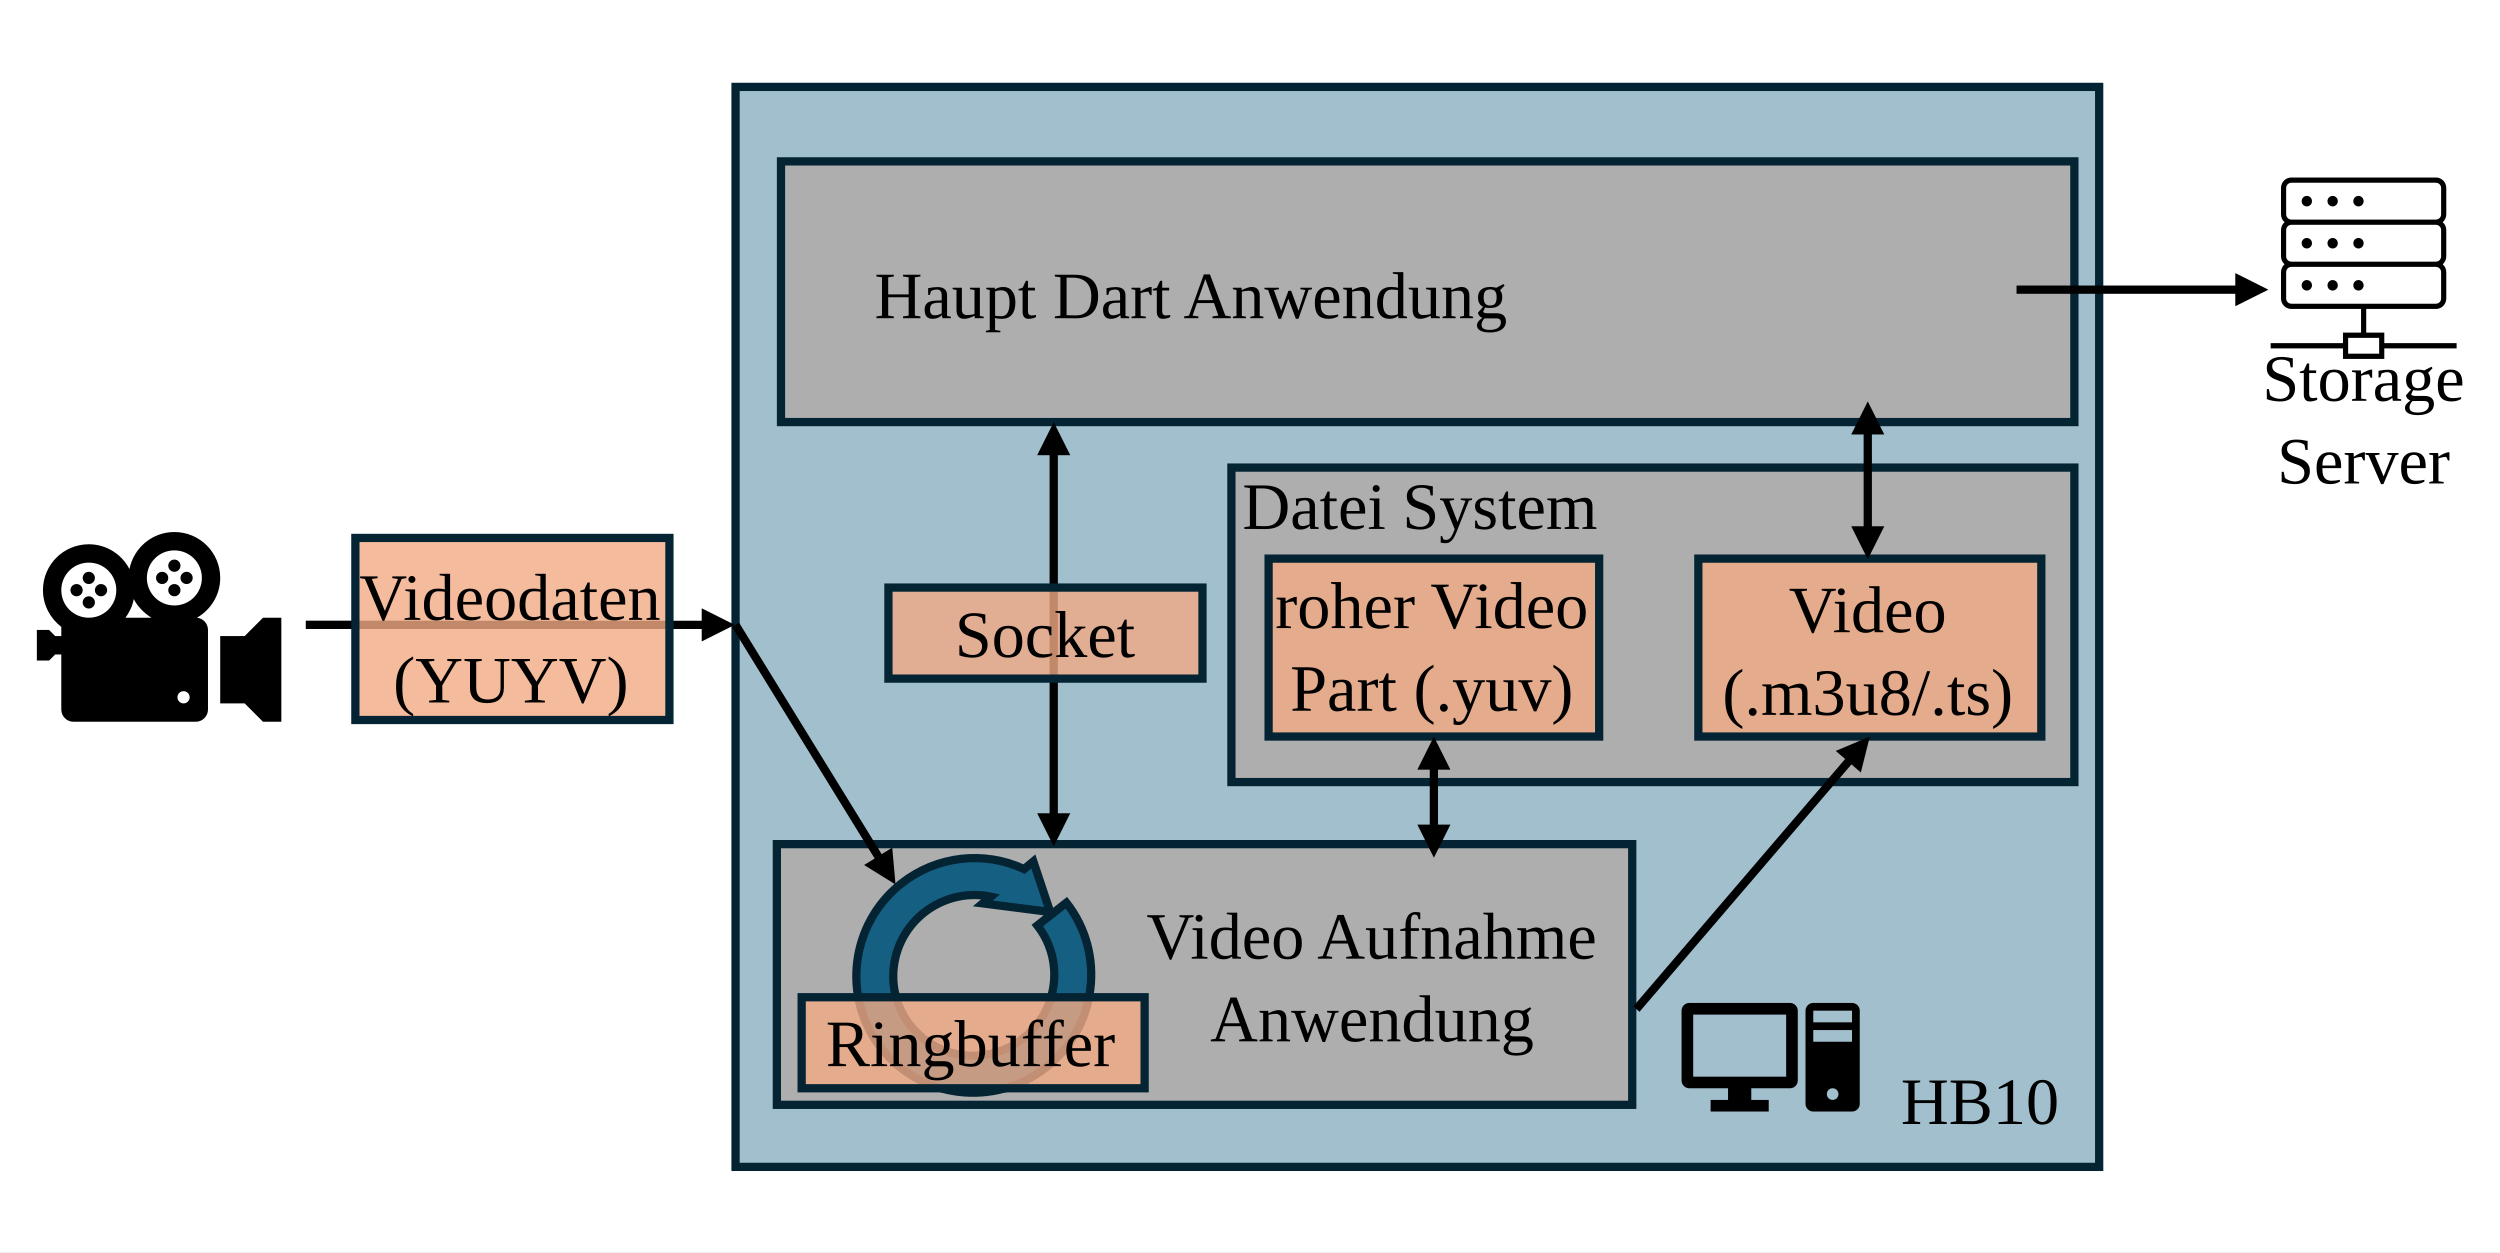
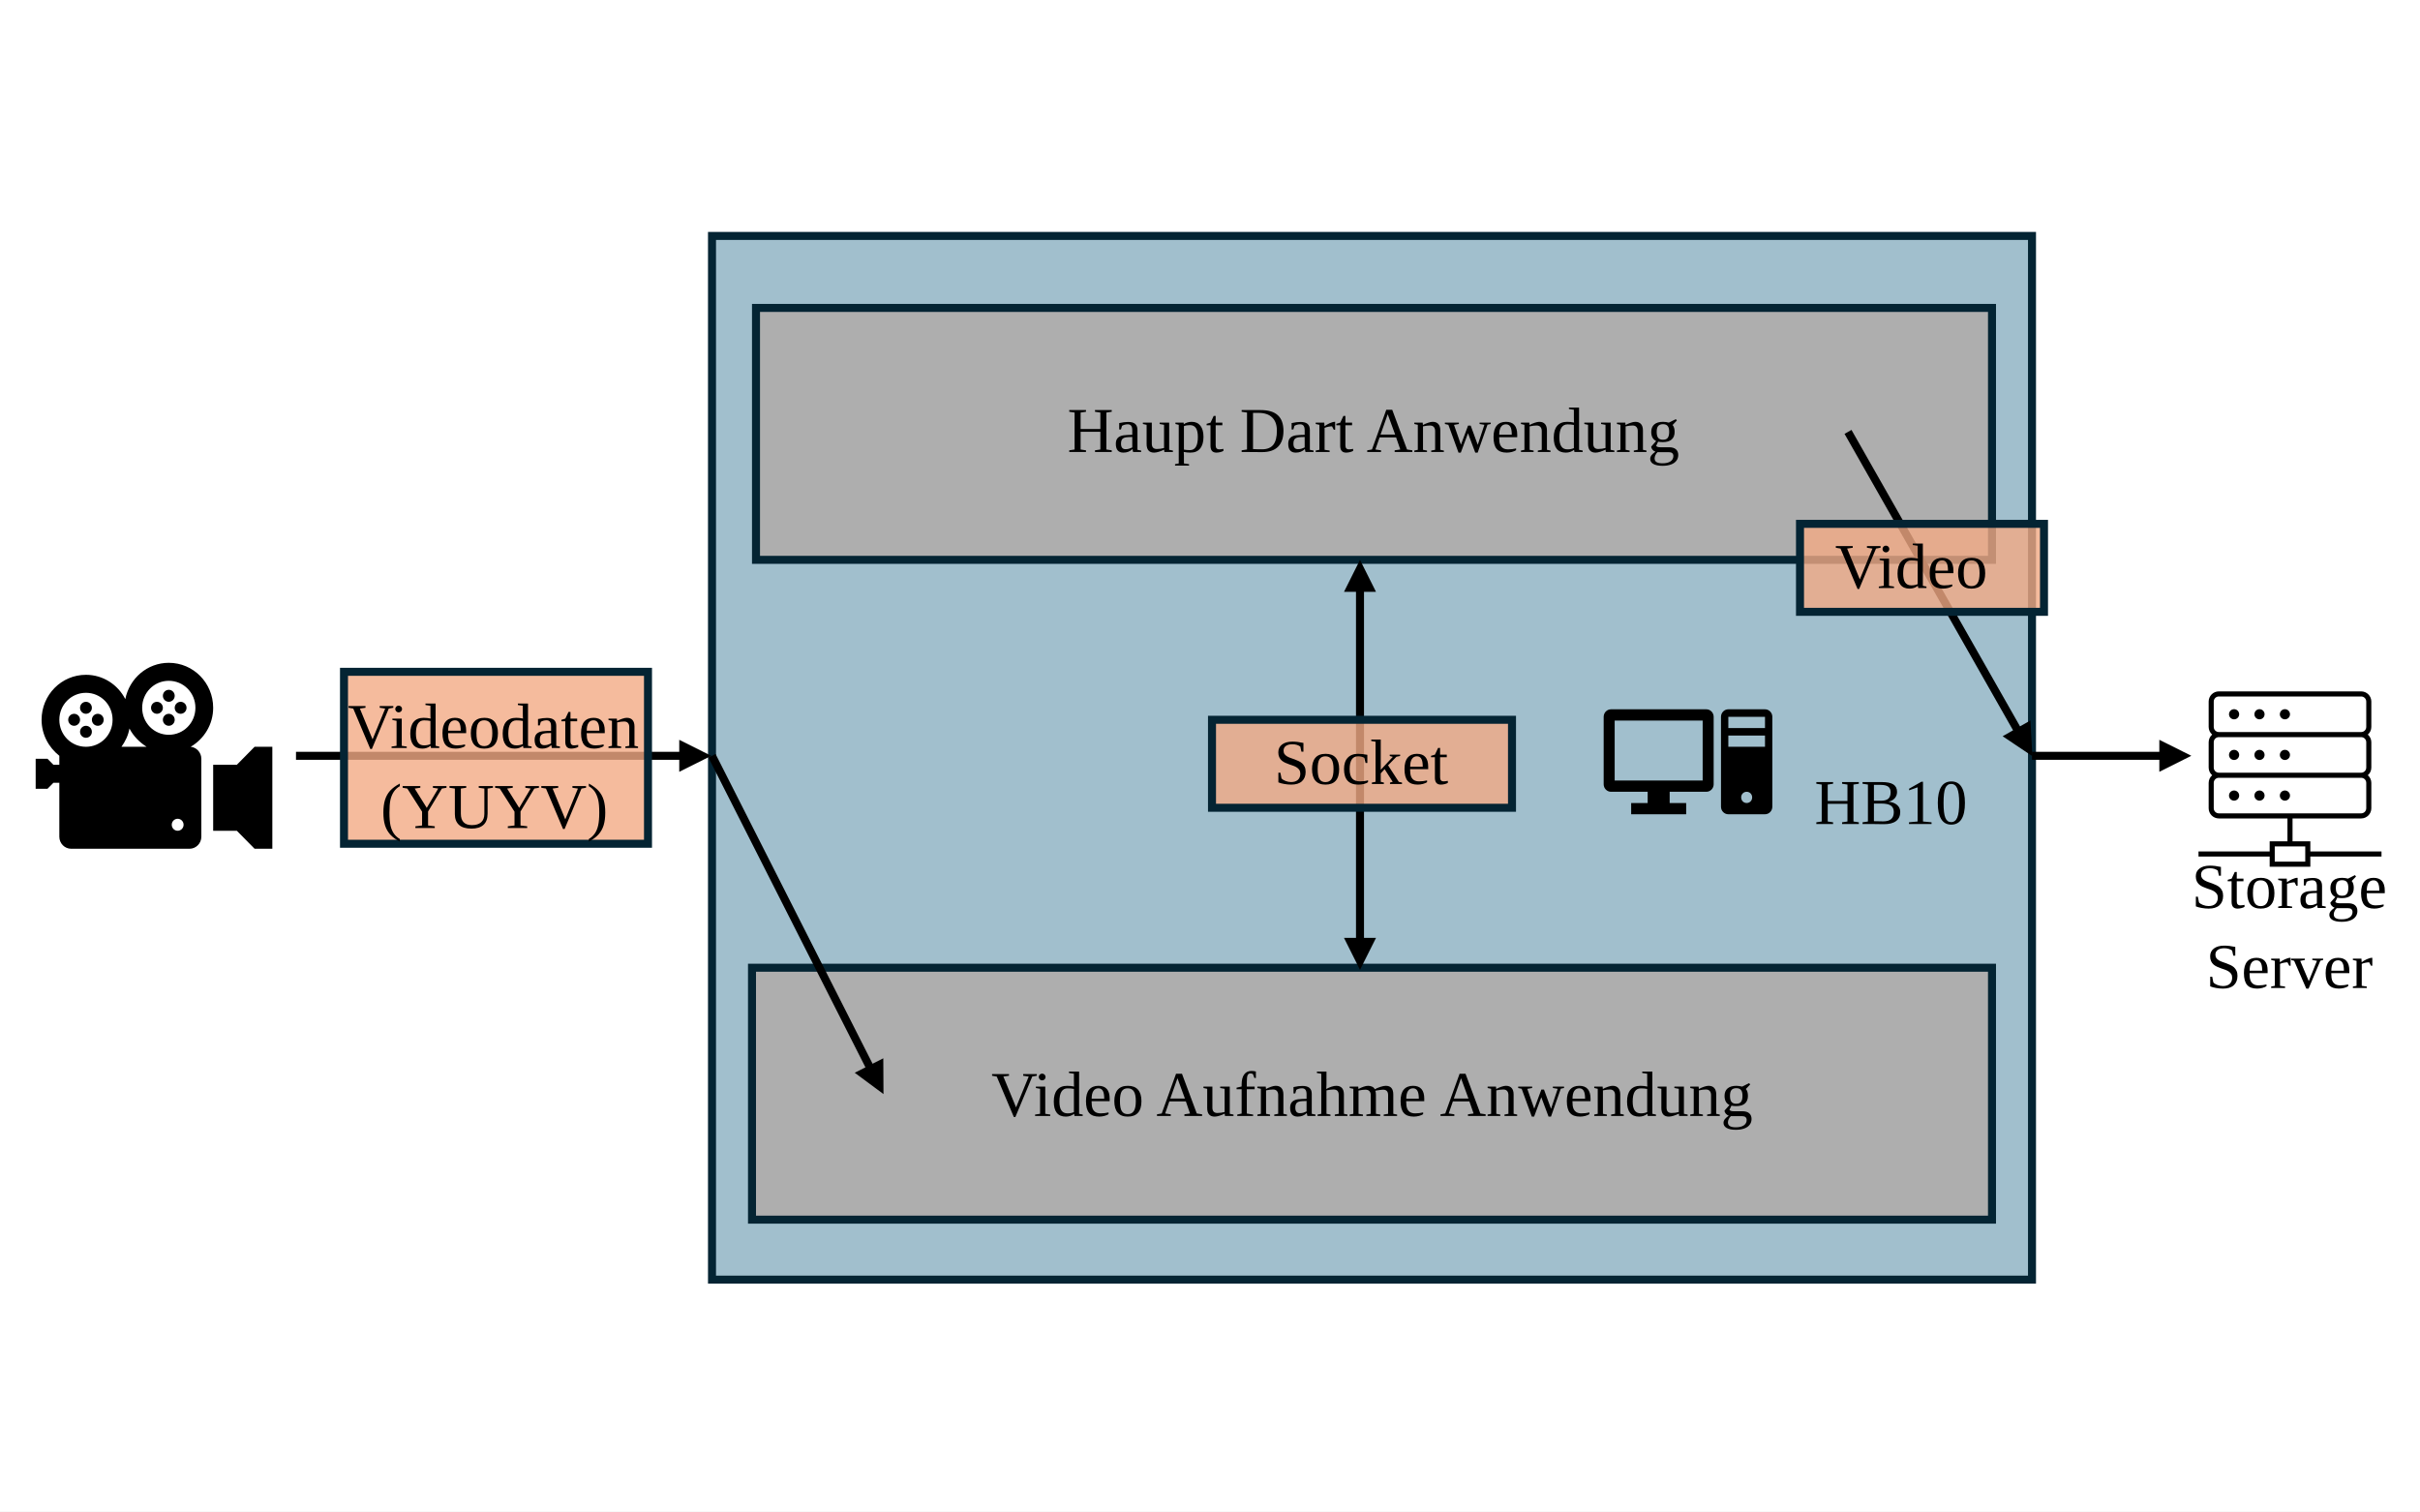
- <svg xmlns="http://www.w3.org/2000/svg" width="605" height="303" overflow="hidden">
-   <defs>
-     <clipPath id="clip0">
-       <rect x="0" y="0" width="605" height="303" />
-     </clipPath>
-   </defs>
-   <g clip-path="url(#clip0)">
-     <rect x="0" y="0" width="605" height="303.417" fill="#FFFFFF" />
-     <rect x="178" y="21.029" width="330" height="261.359" stroke="#042433" stroke-width="2.001" stroke-miterlimit="8" fill="#156082" fill-opacity="0.4" />
-     <rect x="188" y="204.281" width="207" height="63.087" stroke="#042433" stroke-width="2.001" stroke-miterlimit="8" fill="#AEAEAE" />
-     <path d="M74 150.206 171.146 150.216 171.146 152.219 74 152.21ZM169.813 147.211 177.815 151.218 169.812 155.224Z" />
-     <rect x="86" y="130.179" width="76" height="44.06" stroke="#042433" stroke-width="2.001" stroke-miterlimit="8" fill="#F2AA84" fill-opacity="0.8" />
-     <text font-family="Times New Roman,Times New Roman_MSFontService,sans-serif" font-weight="400" font-size="16.026" transform="matrix(1 0 0 1.00138 86.9542 150)">Videodaten</text>
-     <text font-family="Times New Roman,Times New Roman_MSFontService,sans-serif" font-weight="400" font-size="16.026" transform="matrix(1 0 0 1.00138 95.1432 170)">(YUYV)</text>
-     <path d="M178.851 150.682 214.068 207.842 212.365 208.894 177.149 151.734ZM215.921 205.128 216.718 214.051 209.111 209.335Z" />
-     <text font-family="Times New Roman,Times New Roman_MSFontService,sans-serif" font-weight="400" font-size="16.026" transform="matrix(1 0 0 1.00138 277.443 232)">Video Aufnahme</text>
-     <text font-family="Times New Roman,Times New Roman_MSFontService,sans-serif" font-weight="400" font-size="16.026" transform="matrix(1 0 0 1.00138 292.861 252)">Anwendung</text>
-     <text font-family="Times New Roman,Times New Roman_MSFontService,sans-serif" font-weight="400" font-size="16.026" transform="matrix(1 0 0 1.00138 460.012 272)">HB10</text>
-     <path d="M258.067 218.452C267.714 230.756 265.501 248.607 253.123 258.324 240.744 268.041 222.889 265.944 213.242 253.64 203.594 241.336 205.808 223.485 218.186 213.768 226.658 207.117 238.13 205.784 247.835 210.322L250.065 208.472 254.148 220.705 237.834 218.618 239.785 216.999C229.264 214.821 218.887 221.582 216.605 232.101 214.324 242.62 221.003 252.914 231.523 255.093 242.044 257.271 252.422 250.51 254.703 239.991 255.926 234.35 254.586 228.481 251.043 223.966Z" stroke="#042433" stroke-width="2.001" stroke-miterlimit="8" fill="#156082" fill-rule="evenodd" />
-     <rect x="298" y="113.156" width="204" height="76.105" stroke="#042433" stroke-width="2.001" stroke-miterlimit="8" fill="#AEAEAE" />
-     <rect x="411" y="135.186" width="83" height="43.059" stroke="#042433" stroke-width="2.001" stroke-miterlimit="8" fill="#F2AA84" fill-opacity="0.8" />
-     <text font-family="Times New Roman,Times New Roman_MSFontService,sans-serif" font-weight="400" font-size="16.026" transform="matrix(1 0 0 1.00138 432.874 153)">Video</text>
-     <text font-family="Times New Roman,Times New Roman_MSFontService,sans-serif" font-weight="400" font-size="16.026" transform="matrix(1 0 0 1.00138 416.81 173)">(.m3u8/.</text>
-     <text font-family="Times New Roman,Times New Roman_MSFontService,sans-serif" font-weight="400" font-size="16.026" transform="matrix(1 0 0 1.00138 471.158 173)">ts</text>
-     <text font-family="Times New Roman,Times New Roman_MSFontService,sans-serif" font-weight="400" font-size="16.026" transform="matrix(1 0 0 1.00138 481.828 173)">)</text>
-     <rect x="307" y="135.186" width="80" height="43.059" stroke="#042433" stroke-width="2.001" stroke-miterlimit="8" fill="#F2AA84" fill-opacity="0.8" />
-     <text font-family="Times New Roman,Times New Roman_MSFontService,sans-serif" font-weight="400" font-size="16.026" transform="matrix(1 0 0 1.00138 308.603 152)">r</text>
-     <text font-family="Times New Roman,Times New Roman_MSFontService,sans-serif" font-weight="400" font-size="16.026" transform="matrix(1 0 0 1.00138 313.938 152)">ohe</text>
-     <text font-family="Times New Roman,Times New Roman_MSFontService,sans-serif" font-weight="400" font-size="16.026" transform="matrix(1 0 0 1.00138 337.111 152)">r</text>
-     <text font-family="Times New Roman,Times New Roman_MSFontService,sans-serif" font-weight="400" font-size="16.026" transform="matrix(1 0 0 1.00138 346.16 152)">Video</text>
-     <text font-family="Times New Roman,Times New Roman_MSFontService,sans-serif" font-weight="400" font-size="16.026" transform="matrix(1 0 0 1.00138 312.231 172)">Part</text>
-     <text font-family="Times New Roman,Times New Roman_MSFontService,sans-serif" font-weight="400" font-size="16.026" transform="matrix(1 0 0 1.00138 342.072 172)">(.</text>
-     <text font-family="Times New Roman,Times New Roman_MSFontService,sans-serif" font-weight="400" font-size="16.026" transform="matrix(1 0 0 1.00138 351.408 172)">yuv</text>
-     <text font-family="Times New Roman,Times New Roman_MSFontService,sans-serif" font-weight="400" font-size="16.026" transform="matrix(1 0 0 1.00138 375.415 172)">)</text>
-     <path d="M0.759-0.651 52.915 60.151 51.397 61.454-0.759 0.651ZM54.325 57.185 56.498 65.864 48.251 62.395Z" transform="matrix(1 0 0 -1.00138 396 244.2)" />
-     <text font-family="Times New Roman,Times New Roman_MSFontService,sans-serif" font-weight="400" font-size="16.026" transform="matrix(1 0 0 1.00138 300.66 128)">Datei System</text>
-     <path d="M1 6.668 1 22.616-1 22.616-1 6.669ZM-4.001 8.002 0 0 4.001 8.002ZM4.001 21.282 0 29.284-4.001 21.282Z" transform="matrix(1 0 0 -1.00138 347 207.57)" />
-     <rect x="189" y="39.054" width="313" height="63.087" stroke="#042433" stroke-width="2.001" stroke-miterlimit="8" fill="#AEAEAE" />
-     <path d="M1 6.668 1 95.872-1 95.872-1 6.668ZM-4.001 8.002 0 0 4.001 8.002ZM4.001 94.538 0 102.54-4.001 94.538Z" transform="matrix(1 0 0 -1.00138 255 204.822)" />
-     <path d="M1 6.668 1 31.512-1 31.512-1 6.669ZM-4.001 8.002 0 0 4.001 8.002ZM4.001 30.178 0 38.181-4.001 30.178Z" transform="matrix(1 0 0 -1.00138 452 135.367)" />
-     <text font-family="Times New Roman,Times New Roman_MSFontService,sans-serif" font-weight="400" font-size="16.026" transform="matrix(1 0 0 1.00138 211.63 77)">Haupt Dart Anwendung</text>
-     <rect x="215" y="142.195" width="76" height="22.03" stroke="#042433" stroke-width="2.001" stroke-miterlimit="8" fill="#F2AA84" fill-opacity="0.8" />
-     <text font-family="Times New Roman,Times New Roman_MSFontService,sans-serif" font-weight="400" font-size="16.026" transform="matrix(1 0 0 1.00138 231.075 159)">Socket</text>
-     <rect x="194" y="241.332" width="83" height="22.03" stroke="#042433" stroke-width="2.001" stroke-miterlimit="8" fill="#F2AA84" fill-opacity="0.8" />
-     <path d="M488 69.095 542.275 69.095 542.275 71.098 488 71.098ZM540.941 66.09 548.943 70.097 540.941 74.103Z" />
-     <text font-family="Times New Roman,Times New Roman_MSFontService,sans-serif" font-weight="400" font-size="16.026" transform="matrix(1 0 0 1.00138 547.481 97)">Storage</text>
-     <text font-family="Times New Roman,Times New Roman_MSFontService,sans-serif" font-weight="400" font-size="16.026" transform="matrix(1 0 0 1.00138 551.068 117)">Server</text>
+ <svg xmlns="http://www.w3.org/2000/svg" width="605" height="378" overflow="hidden">
+   <g>
+     <rect x="0" y="0" width="605" height="377.896" fill="#FFFFFF" />
+     <rect x="178" y="58.984" width="330" height="260.928" stroke="#042433" stroke-width="2.001" stroke-miterlimit="8" fill="#156082" fill-opacity="0.4" />
+     <rect x="188" y="241.933" width="310" height="62.983" stroke="#042433" stroke-width="2.001" stroke-miterlimit="8" fill="#AEAEAE" />
+     <text font-family="Times New Roman,Times New Roman_MSFontService,sans-serif" font-weight="400" font-size="16" transform="matrix(1 0 0 0.999725 247.83 279)">Video Aufnahme</text>
+     <text font-family="Times New Roman,Times New Roman_MSFontService,sans-serif" font-weight="400" font-size="16" transform="matrix(1 0 0 0.999725 359.974 279)">Anwendung</text>
+     <path d="M74 187.948 171.146 187.957 171.146 189.957 74 189.948ZM169.813 184.957 177.815 188.958 169.812 192.957Z" />
+     <rect x="86" y="167.954" width="76" height="42.988" stroke="#042433" stroke-width="2.001" stroke-miterlimit="8" fill="#F2AA84" fill-opacity="0.8" />
+     <text font-family="Times New Roman,Times New Roman_MSFontService,sans-serif" font-weight="400" font-size="16" transform="matrix(1 0 0 0.999725 86.9542 187)">Videodaten</text>
+     <text font-family="Times New Roman,Times New Roman_MSFontService,sans-serif" font-weight="400" font-size="16" transform="matrix(1 0 0 0.999725 95.1432 207)">(YUYV)</text>
+     <path d="M178.892 188.496 218.749 267.123 216.964 268.027 177.108 189.4ZM220.823 264.577 220.871 273.521 213.685 268.194Z" />
+     <text font-family="Times New Roman,Times New Roman_MSFontService,sans-serif" font-weight="400" font-size="16" transform="matrix(1 0 0 0.999725 453.615 206)">HB10</text>
+     <rect x="189" y="76.979" width="309" height="62.983" stroke="#042433" stroke-width="2.001" stroke-miterlimit="8" fill="#AEAEAE" />
+     <text font-family="Times New Roman,Times New Roman_MSFontService,sans-serif" font-weight="400" font-size="16" transform="matrix(1 0 0 0.999725 266.841 113)">Haupt Dart</text>
+     <text font-family="Times New Roman,Times New Roman_MSFontService,sans-serif" font-weight="400" font-size="16" transform="matrix(1 0 0 0.999725 341.649 113)">Anwendung</text>
+     <path d="M1 6.667 1 95.845-1 95.845-1 6.667ZM-4 8 0 0 4 8ZM4 94.512 0 102.512-4 94.512Z" transform="matrix(1.00028 0 0 -1 340 242.473)" />
+     <rect x="303" y="179.95" width="75" height="21.994" stroke="#042433" stroke-width="2.001" stroke-miterlimit="8" fill="#F2AA84" fill-opacity="0.8" />
+     <text font-family="Times New Roman,Times New Roman_MSFontService,sans-serif" font-weight="400" font-size="16" transform="matrix(1 0 0 0.999725 318.5 196)">Socket</text>
+     <path d="M462.87 107.476 505.664 182.751 503.925 183.739 461.13 108.464ZM507.614 180.11 508.09 189.041 500.657 184.063Z" />
+     <text font-family="Times New Roman,Times New Roman_MSFontService,sans-serif" font-weight="400" font-size="16" transform="matrix(1 0 0 0.999725 547.873 227)">Storage</text>
+     <text font-family="Times New Roman,Times New Roman_MSFontService,sans-serif" font-weight="400" font-size="16" transform="matrix(1 0 0 0.999725 551.46 247)">Server</text>
    <g>
      <g>
        <g>
-           <path d="M26.25 27.188 3.75 27.188 3.75 12.188 26.25 12.188 26.25 27.188ZM27.188 9.375 2.812 9.375C1.781 9.375 0.938 10.219 0.938 11.25L0.938 28.125C0.938 29.156 1.781 30 2.812 30L12.188 30 12.188 32.812 7.969 32.812 7.969 35.625 22.031 35.625 22.031 32.812 17.812 32.812 17.812 30 27.188 30C28.219 30 29.062 29.156 29.062 28.125L29.062 11.25C29.062 10.219 28.219 9.375 27.188 9.375Z" transform="matrix(1 0 0 1.00138 406 233.321)" />
-           <path d="M42.188 14.062 32.812 14.062 32.812 11.25 42.188 11.25 42.188 14.062ZM42.188 18.75 32.812 18.75 32.812 15.938 42.188 15.938 42.188 18.75ZM37.5 32.812C36.703 32.812 36.094 32.203 36.094 31.406 36.094 30.609 36.703 30 37.5 30 38.297 30 38.906 30.609 38.906 31.406 38.906 32.203 38.297 32.812 37.5 32.812ZM42.188 9.375 32.812 9.375C31.781 9.375 30.938 10.219 30.938 11.25L30.938 33.75C30.938 34.781 31.781 35.625 32.812 35.625L42.188 35.625C43.219 35.625 44.062 34.781 44.062 33.75L44.062 11.25C44.062 10.219 43.219 9.375 42.188 9.375Z" transform="matrix(1 0 0 1.00138 406 233.321)" />
+           <path d="M25.667 26.583 3.667 26.583 3.667 11.917 25.667 11.917 25.667 26.583ZM26.583 9.167 2.75 9.167C1.742 9.167 0.917 9.992 0.917 11L0.917 27.5C0.917 28.508 1.742 29.333 2.75 29.333L11.917 29.333 11.917 32.083 7.792 32.083 7.792 34.833 21.542 34.833 21.542 32.083 17.417 32.083 17.417 29.333 26.583 29.333C27.592 29.333 28.417 28.508 28.417 27.5L28.417 11C28.417 9.992 27.592 9.167 26.583 9.167Z" transform="matrix(1 0 0 1.02244 400 167.954)" />
+           <path d="M41.25 13.75 32.083 13.75 32.083 11 41.25 11 41.25 13.75ZM41.25 18.333 32.083 18.333 32.083 15.583 41.25 15.583 41.25 18.333ZM36.667 32.083C35.888 32.083 35.292 31.488 35.292 30.708 35.292 29.929 35.888 29.333 36.667 29.333 37.446 29.333 38.042 29.929 38.042 30.708 38.042 31.488 37.446 32.083 36.667 32.083ZM41.25 9.167 32.083 9.167C31.075 9.167 30.25 9.992 30.25 11L30.25 33C30.25 34.008 31.075 34.833 32.083 34.833L41.25 34.833C42.258 34.833 43.083 34.008 43.083 33L43.083 11C43.083 9.992 42.258 9.167 41.25 9.167Z" transform="matrix(1 0 0 1.02244 400 167.954)" />
        </g>
      </g>
    </g>
    <g>
      <g>
        <g>
-           <path d="M19.969 23.667C19.969 24.484 19.306 25.146 18.49 25.146 17.673 25.146 17.01 24.484 17.01 23.667 17.01 22.85 17.673 22.188 18.49 22.188 19.306 22.188 19.969 22.85 19.969 23.667Z" transform="matrix(1 0 0 1.00138 2.99999 116.16)" />
-           <path d="M19.969 29.583C19.969 30.4 19.306 31.062 18.49 31.062 17.673 31.062 17.01 30.4 17.01 29.583 17.01 28.766 17.673 28.104 18.49 28.104 19.306 28.104 19.969 28.766 19.969 29.583Z" transform="matrix(1 0 0 1.00138 2.99999 116.16)" />
-           <path d="M17.01 26.625C17.01 27.442 16.348 28.104 15.531 28.104 14.714 28.104 14.052 27.442 14.052 26.625 14.052 25.808 14.714 25.146 15.531 25.146 16.348 25.146 17.01 25.808 17.01 26.625Z" transform="matrix(1 0 0 1.00138 2.99999 116.16)" />
-           <path d="M22.927 26.625C22.927 27.442 22.265 28.104 21.448 28.104 20.631 28.104 19.969 27.442 19.969 26.625 19.969 25.808 20.631 25.146 21.448 25.146 22.265 25.146 22.927 25.808 22.927 26.625Z" transform="matrix(1 0 0 1.00138 2.99999 116.16)" />
-           <path d="M40.677 20.708C40.677 21.525 40.015 22.188 39.198 22.188 38.381 22.188 37.719 21.525 37.719 20.708 37.719 19.891 38.381 19.229 39.198 19.229 40.015 19.229 40.677 19.891 40.677 20.708Z" transform="matrix(1 0 0 1.00138 2.99999 116.16)" />
-           <path d="M40.677 26.625C40.677 27.442 40.015 28.104 39.198 28.104 38.381 28.104 37.719 27.442 37.719 26.625 37.719 25.808 38.381 25.146 39.198 25.146 40.015 25.146 40.677 25.808 40.677 26.625Z" transform="matrix(1 0 0 1.00138 2.99999 116.16)" />
-           <path d="M37.719 23.667C37.719 24.484 37.056 25.146 36.24 25.146 35.423 25.146 34.76 24.484 34.76 23.667 34.76 22.85 35.423 22.188 36.24 22.188 37.056 22.188 37.719 22.85 37.719 23.667Z" transform="matrix(1 0 0 1.00138 2.99999 116.16)" />
-           <path d="M43.635 23.667C43.635 24.484 42.973 25.146 42.156 25.146 41.339 25.146 40.677 24.484 40.677 23.667 40.677 22.85 41.339 22.188 42.156 22.188 42.973 22.188 43.635 22.85 43.635 23.667Z" transform="matrix(1 0 0 1.00138 2.99999 116.16)" />
-           <path d="M60.646 33.281 56.208 37.719 50.292 37.719 50.292 53.99 56.208 53.99 60.646 58.427 65.083 58.427 65.083 33.281Z" transform="matrix(1 0 0 1.00138 2.99999 116.16)" />
-           <path d="M39.198 30.323C35.5 30.323 32.542 27.365 32.542 23.667 32.542 19.969 35.5 17.01 39.198 17.01 42.896 17.01 45.854 19.969 45.854 23.667 45.854 27.365 42.896 30.323 39.198 30.323ZM41.417 53.99C40.603 53.99 39.938 53.324 39.938 52.51 39.938 51.697 40.603 51.031 41.417 51.031 42.23 51.031 42.896 51.697 42.896 52.51 42.896 53.324 42.23 53.99 41.417 53.99ZM27.365 33.281C28.326 31.95 29.066 30.471 29.361 28.77 30.323 30.619 31.876 32.172 33.651 33.281L27.365 33.281ZM18.49 33.281C14.792 33.281 11.833 30.323 11.833 26.625 11.833 22.927 14.792 19.969 18.49 19.969 22.188 19.969 25.146 22.927 25.146 26.625 25.146 30.323 22.188 33.281 18.49 33.281ZM44.671 33.281C47.999 31.358 50.292 27.808 50.292 23.667 50.292 17.528 45.337 12.573 39.198 12.573 33.799 12.573 29.361 16.419 28.326 21.522 26.477 17.972 22.779 15.531 18.49 15.531 12.351 15.531 7.396 20.486 7.396 26.625 7.396 30.249 9.171 33.429 11.833 35.5L11.833 37.719 10.354 37.719 8.875 36.24 5.917 36.24 5.917 43.635 8.875 43.635 10.354 42.156 11.833 42.156 11.833 55.469C11.833 57.096 13.165 58.427 14.792 58.427L44.375 58.427C46.002 58.427 47.333 57.096 47.333 55.469L47.333 36.24C47.333 34.687 46.15 33.429 44.671 33.281Z" transform="matrix(1 0 0 1.00138 2.99999 116.16)" />
+           <path d="M19.969 23.667C19.969 24.484 19.306 25.146 18.49 25.146 17.673 25.146 17.01 24.484 17.01 23.667 17.01 22.85 17.673 22.188 18.49 22.188 19.306 22.188 19.969 22.85 19.969 23.667Z" transform="matrix(1 0 0 1.0138 2.99999 152.958)" />
+           <path d="M19.969 29.583C19.969 30.4 19.306 31.062 18.49 31.062 17.673 31.062 17.01 30.4 17.01 29.583 17.01 28.766 17.673 28.104 18.49 28.104 19.306 28.104 19.969 28.766 19.969 29.583Z" transform="matrix(1 0 0 1.0138 2.99999 152.958)" />
+           <path d="M17.01 26.625C17.01 27.442 16.348 28.104 15.531 28.104 14.714 28.104 14.052 27.442 14.052 26.625 14.052 25.808 14.714 25.146 15.531 25.146 16.348 25.146 17.01 25.808 17.01 26.625Z" transform="matrix(1 0 0 1.0138 2.99999 152.958)" />
+           <path d="M22.927 26.625C22.927 27.442 22.265 28.104 21.448 28.104 20.631 28.104 19.969 27.442 19.969 26.625 19.969 25.808 20.631 25.146 21.448 25.146 22.265 25.146 22.927 25.808 22.927 26.625Z" transform="matrix(1 0 0 1.0138 2.99999 152.958)" />
+           <path d="M40.677 20.708C40.677 21.525 40.015 22.188 39.198 22.188 38.381 22.188 37.719 21.525 37.719 20.708 37.719 19.891 38.381 19.229 39.198 19.229 40.015 19.229 40.677 19.891 40.677 20.708Z" transform="matrix(1 0 0 1.0138 2.99999 152.958)" />
+           <path d="M40.677 26.625C40.677 27.442 40.015 28.104 39.198 28.104 38.381 28.104 37.719 27.442 37.719 26.625 37.719 25.808 38.381 25.146 39.198 25.146 40.015 25.146 40.677 25.808 40.677 26.625Z" transform="matrix(1 0 0 1.0138 2.99999 152.958)" />
+           <path d="M37.719 23.667C37.719 24.484 37.056 25.146 36.24 25.146 35.423 25.146 34.76 24.484 34.76 23.667 34.76 22.85 35.423 22.188 36.24 22.188 37.056 22.188 37.719 22.85 37.719 23.667Z" transform="matrix(1 0 0 1.0138 2.99999 152.958)" />
+           <path d="M43.635 23.667C43.635 24.484 42.973 25.146 42.156 25.146 41.339 25.146 40.677 24.484 40.677 23.667 40.677 22.85 41.339 22.188 42.156 22.188 42.973 22.188 43.635 22.85 43.635 23.667Z" transform="matrix(1 0 0 1.0138 2.99999 152.958)" />
+           <path d="M60.646 33.281 56.208 37.719 50.292 37.719 50.292 53.99 56.208 53.99 60.646 58.427 65.083 58.427 65.083 33.281Z" transform="matrix(1 0 0 1.0138 2.99999 152.958)" />
+           <path d="M39.198 30.323C35.5 30.323 32.542 27.365 32.542 23.667 32.542 19.969 35.5 17.01 39.198 17.01 42.896 17.01 45.854 19.969 45.854 23.667 45.854 27.365 42.896 30.323 39.198 30.323ZM41.417 53.99C40.603 53.99 39.938 53.324 39.938 52.51 39.938 51.697 40.603 51.031 41.417 51.031 42.23 51.031 42.896 51.697 42.896 52.51 42.896 53.324 42.23 53.99 41.417 53.99ZM27.365 33.281C28.326 31.95 29.066 30.471 29.361 28.77 30.323 30.619 31.876 32.172 33.651 33.281L27.365 33.281ZM18.49 33.281C14.792 33.281 11.833 30.323 11.833 26.625 11.833 22.927 14.792 19.969 18.49 19.969 22.188 19.969 25.146 22.927 25.146 26.625 25.146 30.323 22.188 33.281 18.49 33.281ZM44.671 33.281C47.999 31.358 50.292 27.808 50.292 23.667 50.292 17.528 45.337 12.573 39.198 12.573 33.799 12.573 29.361 16.419 28.326 21.522 26.477 17.972 22.779 15.531 18.49 15.531 12.351 15.531 7.396 20.486 7.396 26.625 7.396 30.249 9.171 33.429 11.833 35.5L11.833 37.719 10.354 37.719 8.875 36.24 5.917 36.24 5.917 43.635 8.875 43.635 10.354 42.156 11.833 42.156 11.833 55.469C11.833 57.096 13.165 58.427 14.792 58.427L44.375 58.427C46.002 58.427 47.333 57.096 47.333 55.469L47.333 36.24C47.333 34.687 46.15 33.429 44.671 33.281Z" transform="matrix(1 0 0 1.0138 2.99999 152.958)" />
        </g>
      </g>
    </g>
    <g>
      <g>
        <g>
-           <path d="M52.5 48.125 35 48.125 35 45.625 30.625 45.625 30.625 40 47.5 40C48.881 40 50 38.881 50 37.5L50 31.25C49.998 30.529 49.682 29.845 49.136 29.375 49.682 28.905 49.998 28.221 50 27.5L50 21.25C49.998 20.529 49.682 19.845 49.136 19.375 49.682 18.905 49.998 18.221 50 17.5L50 11.25C50 9.869 48.881 8.75 47.5 8.75L12.5 8.75C11.119 8.75 10 9.869 10 11.25L10 17.5C10.002 18.221 10.318 18.905 10.864 19.375 10.318 19.845 10.002 20.529 10 21.25L10 27.5C10.002 28.221 10.318 28.905 10.864 29.375 10.318 29.845 10.002 30.529 10 31.25L10 37.5C10 38.881 11.119 40 12.5 40L29.375 40 29.375 45.625 25 45.625 25 48.125 7.5 48.125 7.5 49.375 25 49.375 25 51.875 35 51.875 35 49.375 52.5 49.375ZM11.25 17.5 11.25 11.25C11.25 10.56 11.81 10 12.5 10L47.5 10C48.19 10 48.75 10.56 48.75 11.25L48.75 17.5C48.75 18.19 48.19 18.75 47.5 18.75L12.5 18.75C11.81 18.75 11.25 18.19 11.25 17.5ZM11.25 27.5 11.25 21.25C11.25 20.56 11.81 20 12.5 20L47.5 20C48.19 20 48.75 20.56 48.75 21.25L48.75 27.5C48.75 28.19 48.19 28.75 47.5 28.75L12.5 28.75C11.81 28.75 11.25 28.19 11.25 27.5ZM11.25 37.5 11.25 31.25C11.25 30.56 11.81 30 12.5 30L47.5 30C48.19 30 48.75 30.56 48.75 31.25L48.75 37.5C48.75 38.19 48.19 38.75 47.5 38.75L12.5 38.75C11.81 38.75 11.25 38.19 11.25 37.5ZM33.75 50.625 26.25 50.625 26.25 46.875 33.75 46.875Z" transform="matrix(1 0 0 1.01807 542 34.0468)" />
-           <path d="M17.5 14.375C17.5 15.065 16.94 15.625 16.25 15.625 15.56 15.625 15 15.065 15 14.375 15 13.685 15.56 13.125 16.25 13.125 16.94 13.125 17.5 13.685 17.5 14.375Z" transform="matrix(1 0 0 1.01807 542 34.0468)" />
-           <path d="M23.75 14.375C23.75 15.065 23.19 15.625 22.5 15.625 21.81 15.625 21.25 15.065 21.25 14.375 21.25 13.685 21.81 13.125 22.5 13.125 23.19 13.125 23.75 13.685 23.75 14.375Z" transform="matrix(1 0 0 1.01807 542 34.0468)" />
-           <path d="M30 14.375C30 15.065 29.44 15.625 28.75 15.625 28.06 15.625 27.5 15.065 27.5 14.375 27.5 13.685 28.06 13.125 28.75 13.125 29.44 13.125 30 13.685 30 14.375Z" transform="matrix(1 0 0 1.01807 542 34.0468)" />
-           <path d="M17.5 24.375C17.5 25.065 16.94 25.625 16.25 25.625 15.56 25.625 15 25.065 15 24.375 15 23.685 15.56 23.125 16.25 23.125 16.94 23.125 17.5 23.685 17.5 24.375Z" transform="matrix(1 0 0 1.01807 542 34.0468)" />
-           <path d="M23.75 24.375C23.75 25.065 23.19 25.625 22.5 25.625 21.81 25.625 21.25 25.065 21.25 24.375 21.25 23.685 21.81 23.125 22.5 23.125 23.19 23.125 23.75 23.685 23.75 24.375Z" transform="matrix(1 0 0 1.01807 542 34.0468)" />
-           <path d="M30 24.375C30 25.065 29.44 25.625 28.75 25.625 28.06 25.625 27.5 25.065 27.5 24.375 27.5 23.685 28.06 23.125 28.75 23.125 29.44 23.125 30 23.685 30 24.375Z" transform="matrix(1 0 0 1.01807 542 34.0468)" />
-           <path d="M17.5 34.375C17.5 35.065 16.94 35.625 16.25 35.625 15.56 35.625 15 35.065 15 34.375 15 33.685 15.56 33.125 16.25 33.125 16.94 33.125 17.5 33.685 17.5 34.375Z" transform="matrix(1 0 0 1.01807 542 34.0468)" />
-           <path d="M23.75 34.375C23.75 35.065 23.19 35.625 22.5 35.625 21.81 35.625 21.25 35.065 21.25 34.375 21.25 33.685 21.81 33.125 22.5 33.125 23.19 33.125 23.75 33.685 23.75 34.375Z" transform="matrix(1 0 0 1.01807 542 34.0468)" />
-           <path d="M30 34.375C30 35.065 29.44 35.625 28.75 35.625 28.06 35.625 27.5 35.065 27.5 34.375 27.5 33.685 28.06 33.125 28.75 33.125 29.44 33.125 30 33.685 30 34.375Z" transform="matrix(1 0 0 1.01807 542 34.0468)" />
+           <path d="M53.36 48.914 35.574 48.914 35.574 46.373 31.127 46.373 31.127 40.656 48.278 40.656C49.682 40.656 50.819 39.518 50.819 38.114L50.819 31.762C50.817 31.03 50.497 30.334 49.941 29.856 50.497 29.378 50.817 28.683 50.819 27.951L50.819 21.598C50.817 20.866 50.497 20.17 49.941 19.692 50.497 19.215 50.817 18.519 50.819 17.787L50.819 11.434C50.819 10.031 49.682 8.893 48.278 8.893L12.705 8.893C11.302 8.893 10.164 10.031 10.164 11.434L10.164 17.787C10.166 18.519 10.487 19.215 11.042 19.692 10.487 20.17 10.166 20.866 10.164 21.598L10.164 27.951C10.166 28.683 10.487 29.378 11.042 29.856 10.487 30.334 10.166 31.03 10.164 31.762L10.164 38.114C10.164 39.518 11.302 40.656 12.705 40.656L29.856 40.656 29.856 46.373 25.41 46.373 25.41 48.914 7.623 48.914 7.623 50.184 25.41 50.184 25.41 52.725 35.574 52.725 35.574 50.184 53.36 50.184ZM11.434 17.787 11.434 11.434C11.434 10.733 12.003 10.164 12.705 10.164L48.278 10.164C48.98 10.164 49.549 10.733 49.549 11.434L49.549 17.787C49.549 18.488 48.98 19.057 48.278 19.057L12.705 19.057C12.003 19.057 11.434 18.488 11.434 17.787ZM11.434 27.951 11.434 21.598C11.434 20.896 12.003 20.328 12.705 20.328L48.278 20.328C48.98 20.328 49.549 20.896 49.549 21.598L49.549 27.951C49.549 28.652 48.98 29.221 48.278 29.221L12.705 29.221C12.003 29.221 11.434 28.652 11.434 27.951ZM11.434 38.114 11.434 31.762C11.434 31.06 12.003 30.492 12.705 30.492L48.278 30.492C48.98 30.492 49.549 31.06 49.549 31.762L49.549 38.114C49.549 38.816 48.98 39.385 48.278 39.385L12.705 39.385C12.003 39.385 11.434 38.816 11.434 38.114ZM34.303 51.455 26.68 51.455 26.68 47.643 34.303 47.643Z" transform="matrix(1.00028 0 0 1 542 163.955)" />
+           <path d="M17.787 14.611C17.787 15.312 17.218 15.881 16.516 15.881 15.815 15.881 15.246 15.312 15.246 14.611 15.246 13.909 15.815 13.34 16.516 13.34 17.218 13.34 17.787 13.909 17.787 14.611Z" transform="matrix(1.00028 0 0 1 542 163.955)" />
+           <path d="M24.139 14.611C24.139 15.312 23.57 15.881 22.869 15.881 22.167 15.881 21.598 15.312 21.598 14.611 21.598 13.909 22.167 13.34 22.869 13.34 23.57 13.34 24.139 13.909 24.139 14.611Z" transform="matrix(1.00028 0 0 1 542 163.955)" />
+           <path d="M30.492 14.611C30.492 15.312 29.923 15.881 29.221 15.881 28.519 15.881 27.951 15.312 27.951 14.611 27.951 13.909 28.519 13.34 29.221 13.34 29.923 13.34 30.492 13.909 30.492 14.611Z" transform="matrix(1.00028 0 0 1 542 163.955)" />
+           <path d="M17.787 24.774C17.787 25.476 17.218 26.045 16.516 26.045 15.815 26.045 15.246 25.476 15.246 24.774 15.246 24.073 15.815 23.504 16.516 23.504 17.218 23.504 17.787 24.073 17.787 24.774Z" transform="matrix(1.00028 0 0 1 542 163.955)" />
+           <path d="M24.139 24.774C24.139 25.476 23.57 26.045 22.869 26.045 22.167 26.045 21.598 25.476 21.598 24.774 21.598 24.073 22.167 23.504 22.869 23.504 23.57 23.504 24.139 24.073 24.139 24.774Z" transform="matrix(1.00028 0 0 1 542 163.955)" />
+           <path d="M30.492 24.774C30.492 25.476 29.923 26.045 29.221 26.045 28.519 26.045 27.951 25.476 27.951 24.774 27.951 24.073 28.519 23.504 29.221 23.504 29.923 23.504 30.492 24.073 30.492 24.774Z" transform="matrix(1.00028 0 0 1 542 163.955)" />
+           <path d="M17.787 34.938C17.787 35.64 17.218 36.209 16.516 36.209 15.815 36.209 15.246 35.64 15.246 34.938 15.246 34.237 15.815 33.668 16.516 33.668 17.218 33.668 17.787 34.237 17.787 34.938Z" transform="matrix(1.00028 0 0 1 542 163.955)" />
+           <path d="M24.139 34.938C24.139 35.64 23.57 36.209 22.869 36.209 22.167 36.209 21.598 35.64 21.598 34.938 21.598 34.237 22.167 33.668 22.869 33.668 23.57 33.668 24.139 34.237 24.139 34.938Z" transform="matrix(1.00028 0 0 1 542 163.955)" />
+           <path d="M30.492 34.938C30.492 35.64 29.923 36.209 29.221 36.209 28.519 36.209 27.951 35.64 27.951 34.938 27.951 34.237 28.519 33.668 29.221 33.668 29.923 33.668 30.492 34.237 30.492 34.938Z" transform="matrix(1.00028 0 0 1 542 163.955)" />
        </g>
      </g>
    </g>
-     <text font-family="Times New Roman,Times New Roman_MSFontService,sans-serif" font-weight="400" font-size="16.026" transform="matrix(1 0 0 1.00138 199.845 258)">Ringbuffer</text>
+     <rect x="450" y="130.964" width="61" height="21.994" stroke="#042433" stroke-width="2.001" stroke-miterlimit="8" fill="#F2AA84" fill-opacity="0.8" />
+     <text font-family="Times New Roman,Times New Roman_MSFontService,sans-serif" font-weight="400" font-size="16" transform="matrix(1 0 0 0.999725 458.768 147)">Video</text>
+     <path d="M0-1 33.157-0.992 33.156 1.008-0 1ZM31.824-3.992 39.823 0.01 31.822 4.008Z" transform="matrix(1.00028 0 0 -1 508 188.958)" />
  </g>
</svg>
